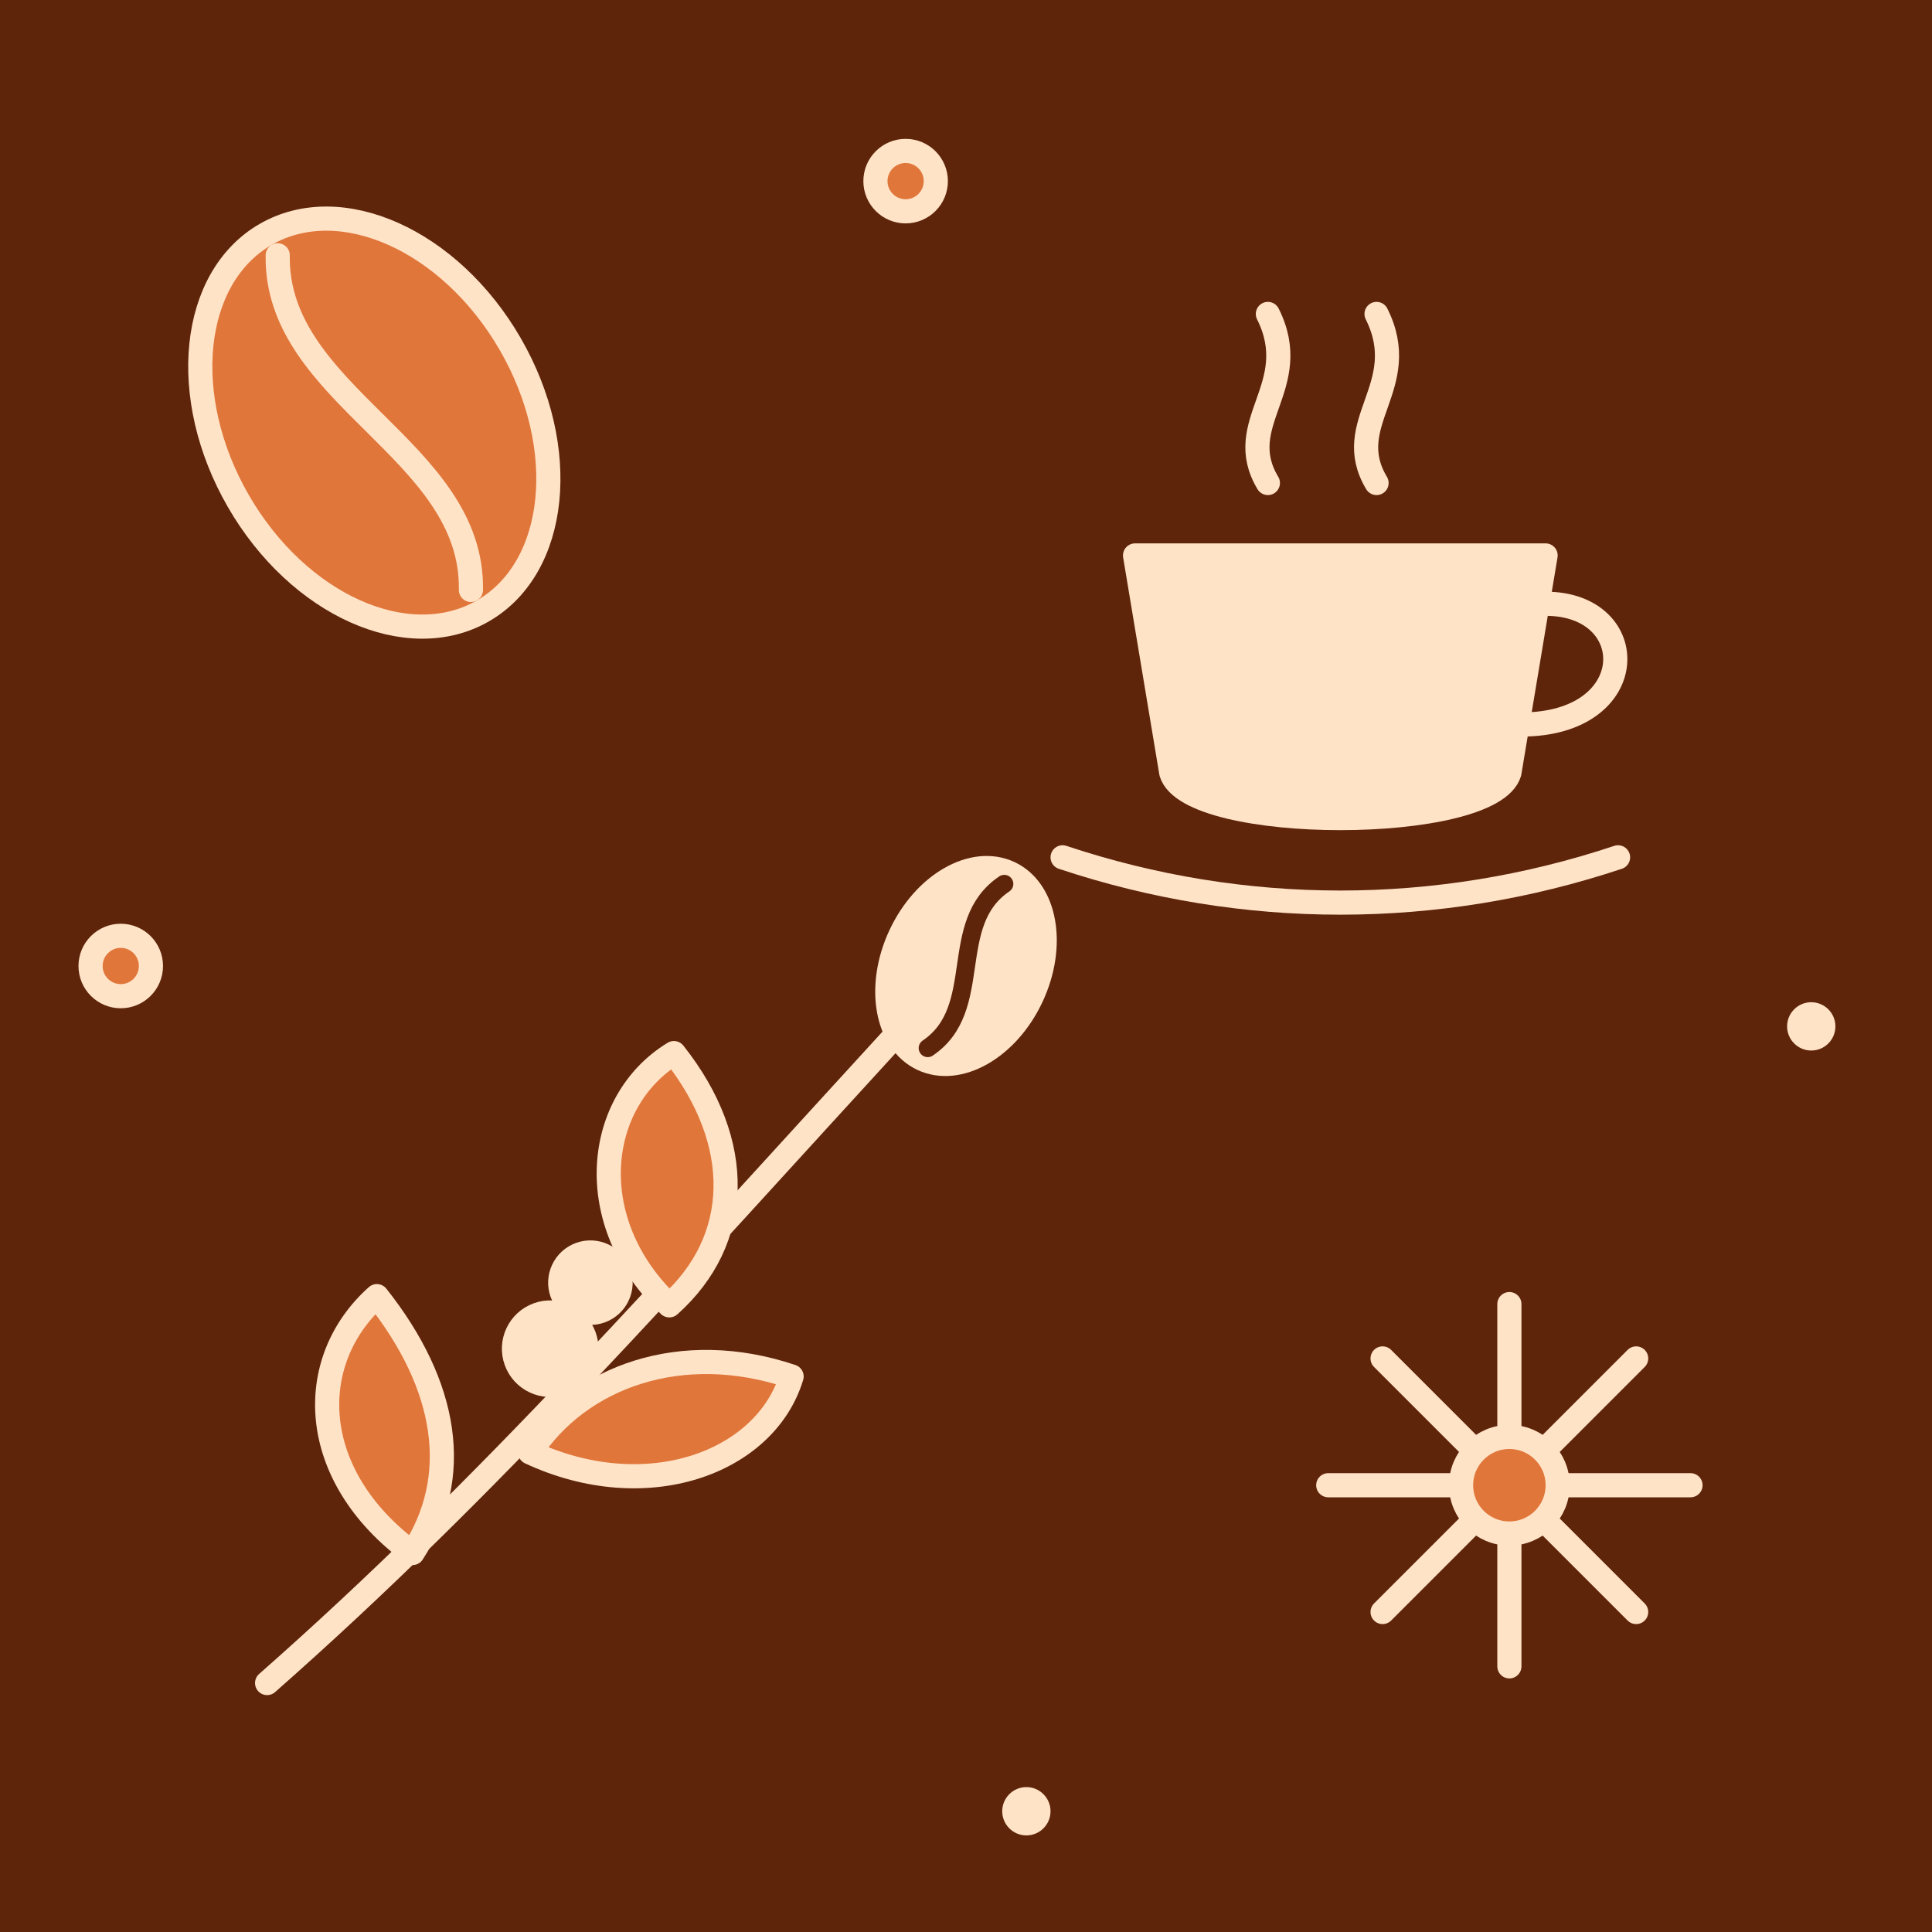
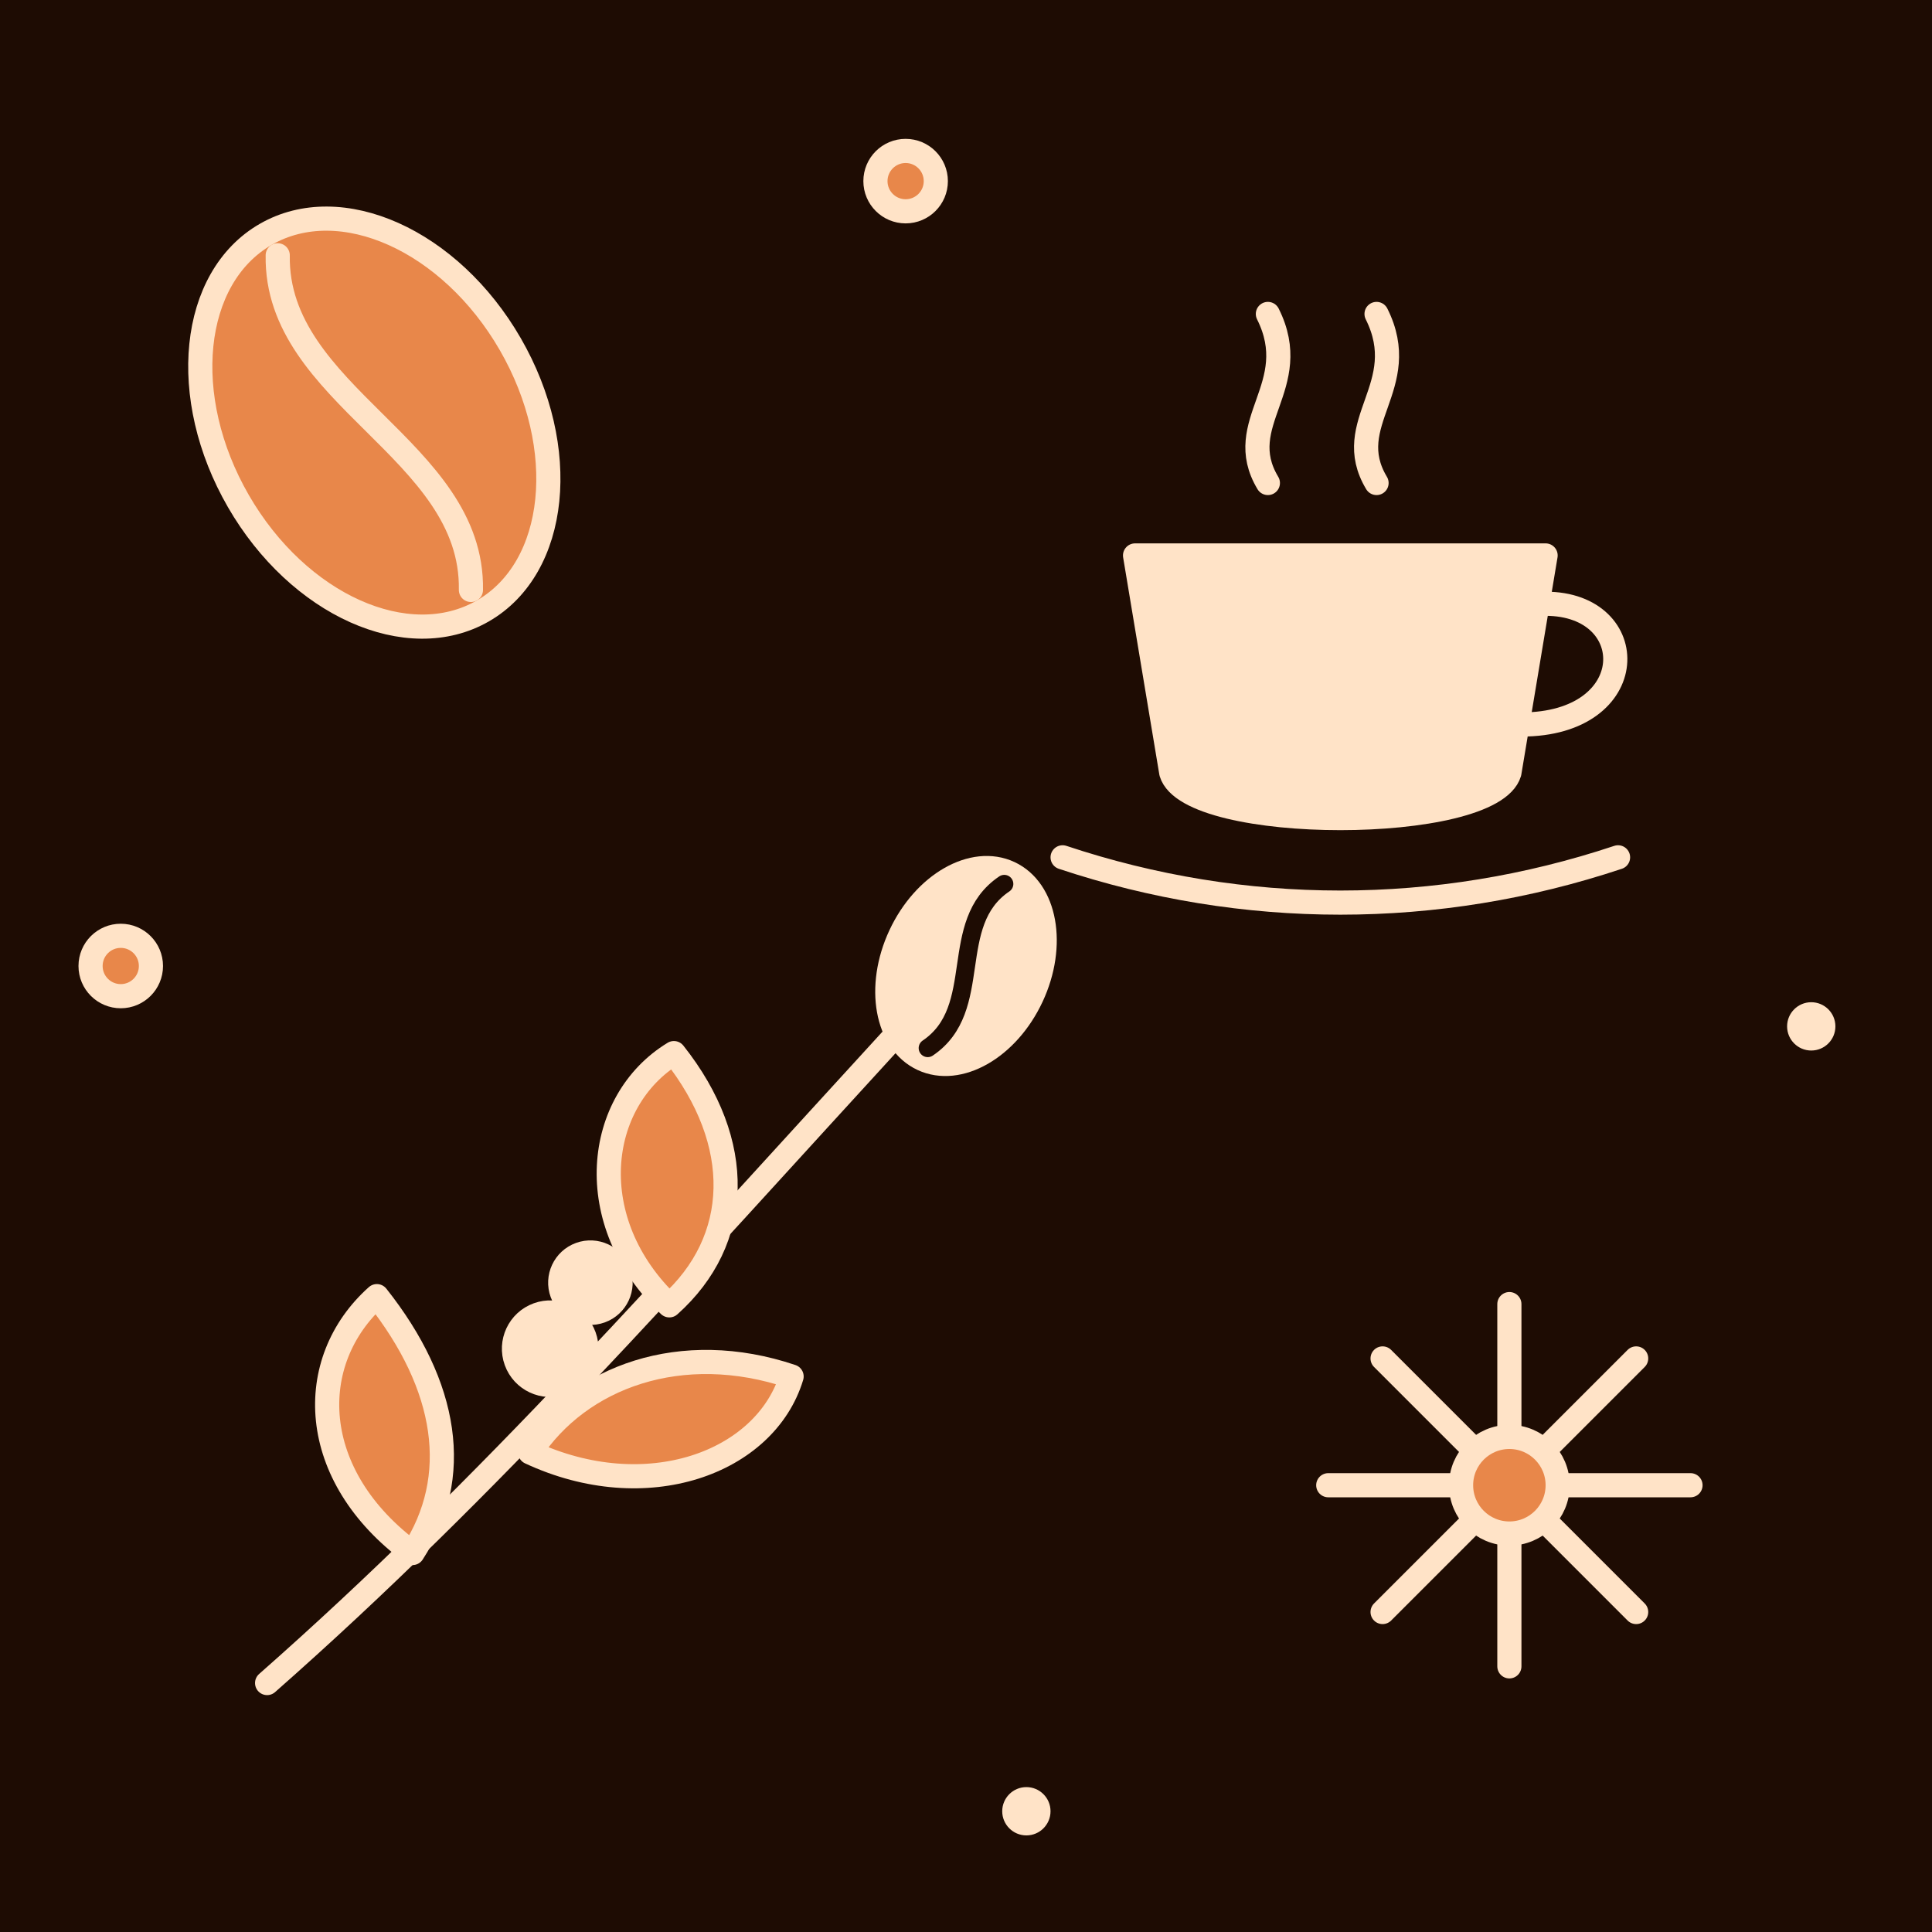
<svg xmlns="http://www.w3.org/2000/svg" width="320" height="320" viewBox="0 0 320 320">
-   <rect width="320" height="320" fill="#5E250A" />
+   <rect width="320" height="320" fill="#1E0C03" />
  <g stroke="#FFE3C7" stroke-width="4" stroke-linecap="round" stroke-linejoin="round">
    <g transform="translate(62 70) rotate(-30)">
-       <ellipse rx="26" ry="36" fill="#E0763A" />
+       <ellipse rx="26" ry="36" fill="#E8874A" />
      <path d="M0 -32 C -12 -12, 12 12, 0 32" fill="none" />
    </g>
    <g transform="translate(222 92)" fill="none">
      <path d="M-34 0 L -28 36 C -25 46, 25 46, 28 36 L 34 0 Z" fill="#FFE3C7" />
      <path d="M34 8 C 50 8, 50 28, 30 28" />
      <path d="M-46 50 C -16 60, 16 60, 46 50" />
      <path d="M-12 -12 C -18 -22, -6 -28, -12 -40" />
      <path d="M6 -12 C 0 -22, 12 -28, 6 -40" />
    </g>
    <g transform="translate(250 246)" fill="none">
      <path d="M0 -30 V 30 M -30 0 H 30 M -21 -21 L 21 21 M 21 -21 L -21 21" />
-       <circle r="8" fill="#E0763A" />
+       <circle r="8" fill="#E8874A" />
    </g>
    <g transform="translate(96 228) rotate(-20)" fill="none">
      <path d="M-66 30 C -20 12, 20 -10, 70 -36" />
-       <path d="M-36 18 C -48 0, -42 -18, -27 -24 C -21 -6, -24 9, -36 18 Z" fill="#E0763A" />
-       <path d="M-12 9 C 3 24, 24 24, 33 12 C 18 0, 0 0, -12 9 Z" fill="#E0763A" />
-       <path d="M18 -6 C 9 -24, 18 -42, 33 -45 C 39 -27, 33 -12, 18 -6 Z" fill="#E0763A" />
+       <path d="M-36 18 C -48 0, -42 -18, -27 -24 C -21 -6, -24 9, -36 18 Z" fill="#E8874A" />
+       <path d="M-12 9 C 3 24, 24 24, 33 12 C 18 0, 0 0, -12 9 Z" fill="#E8874A" />
+       <path d="M18 -6 C 9 -24, 18 -42, 33 -45 C 39 -27, 33 -12, 18 -6 Z" fill="#E8874A" />
      <circle cx="-3" cy="-6" r="6" fill="#FFE3C7" />
      <circle cx="7" cy="-14" r="5" fill="#FFE3C7" />
    </g>
    <g transform="translate(160 160) rotate(25)">
      <ellipse rx="12" ry="17" fill="#FFE3C7" />
-       <path d="M0 -15 C -6 -5, 6 5, 0 15" stroke="#5E250A" stroke-width="3" fill="none" />
+       <path d="M0 -15 C -6 -5, 6 5, 0 15" stroke="#1E0C03" stroke-width="3" fill="none" />
    </g>
-     <circle cx="150" cy="30" r="5" fill="#E0763A" />
-     <circle cx="20" cy="160" r="5" fill="#E0763A" />
+     <circle cx="150" cy="30" r="5" fill="#E8874A" />
+     <circle cx="20" cy="160" r="5" fill="#E8874A" />
    <circle cx="300" cy="170" r="4" fill="#FFE3C7" stroke="none" />
    <circle cx="170" cy="300" r="4" fill="#FFE3C7" stroke="none" />
  </g>
</svg>
